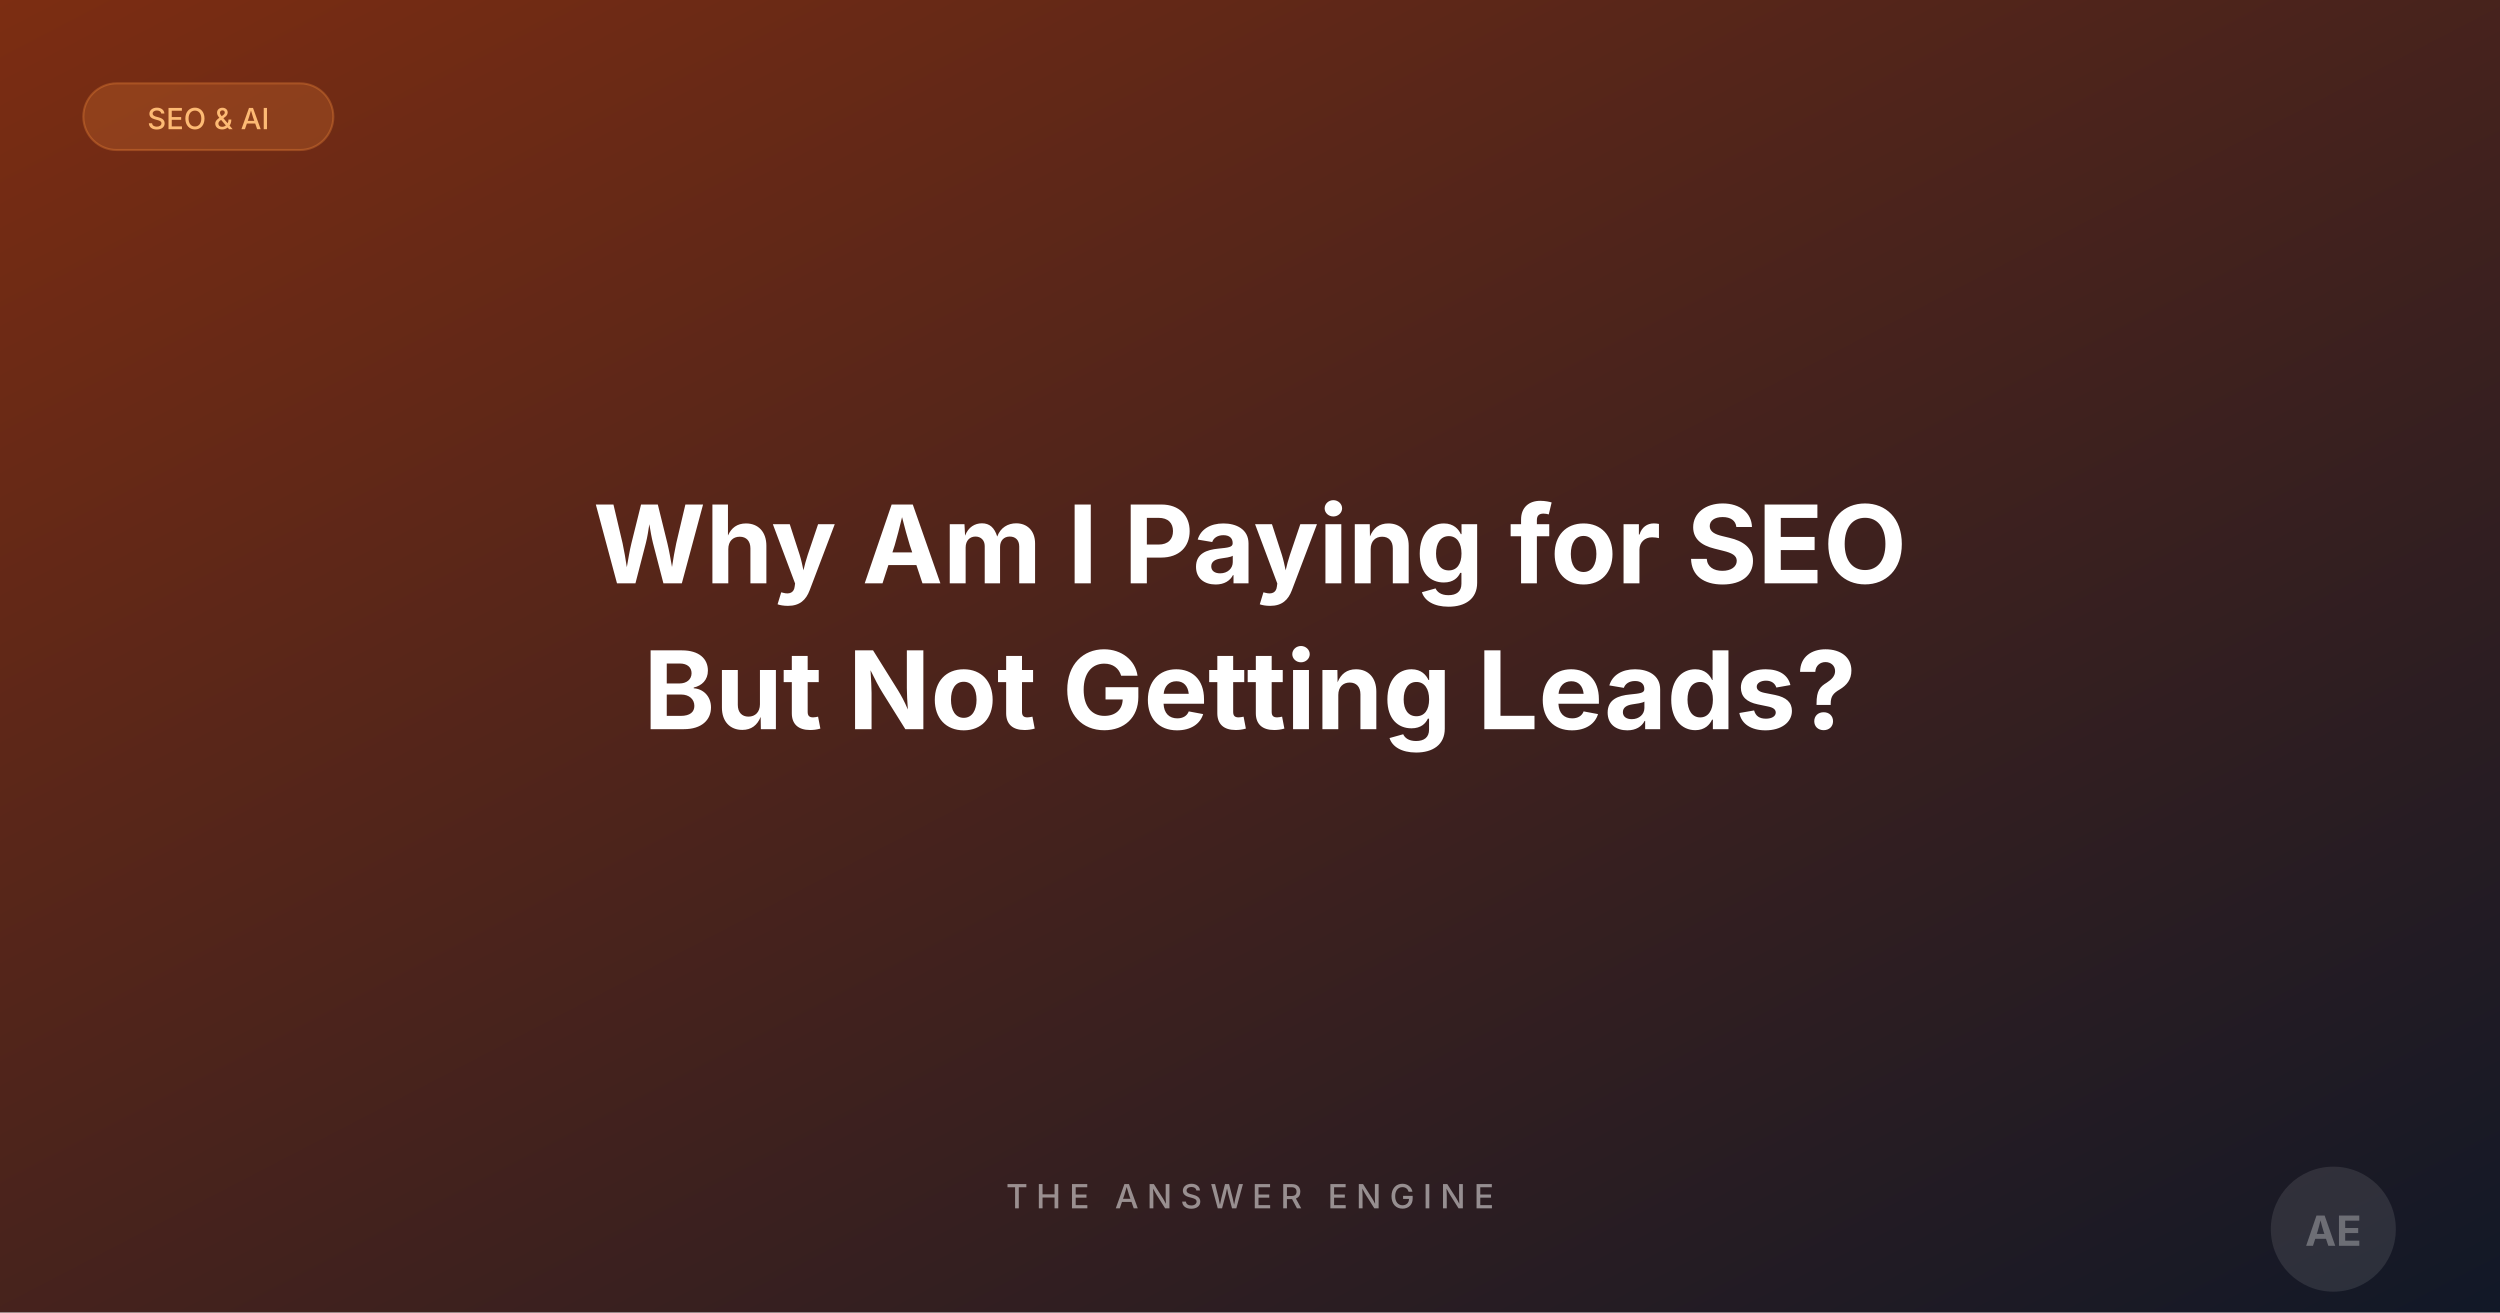
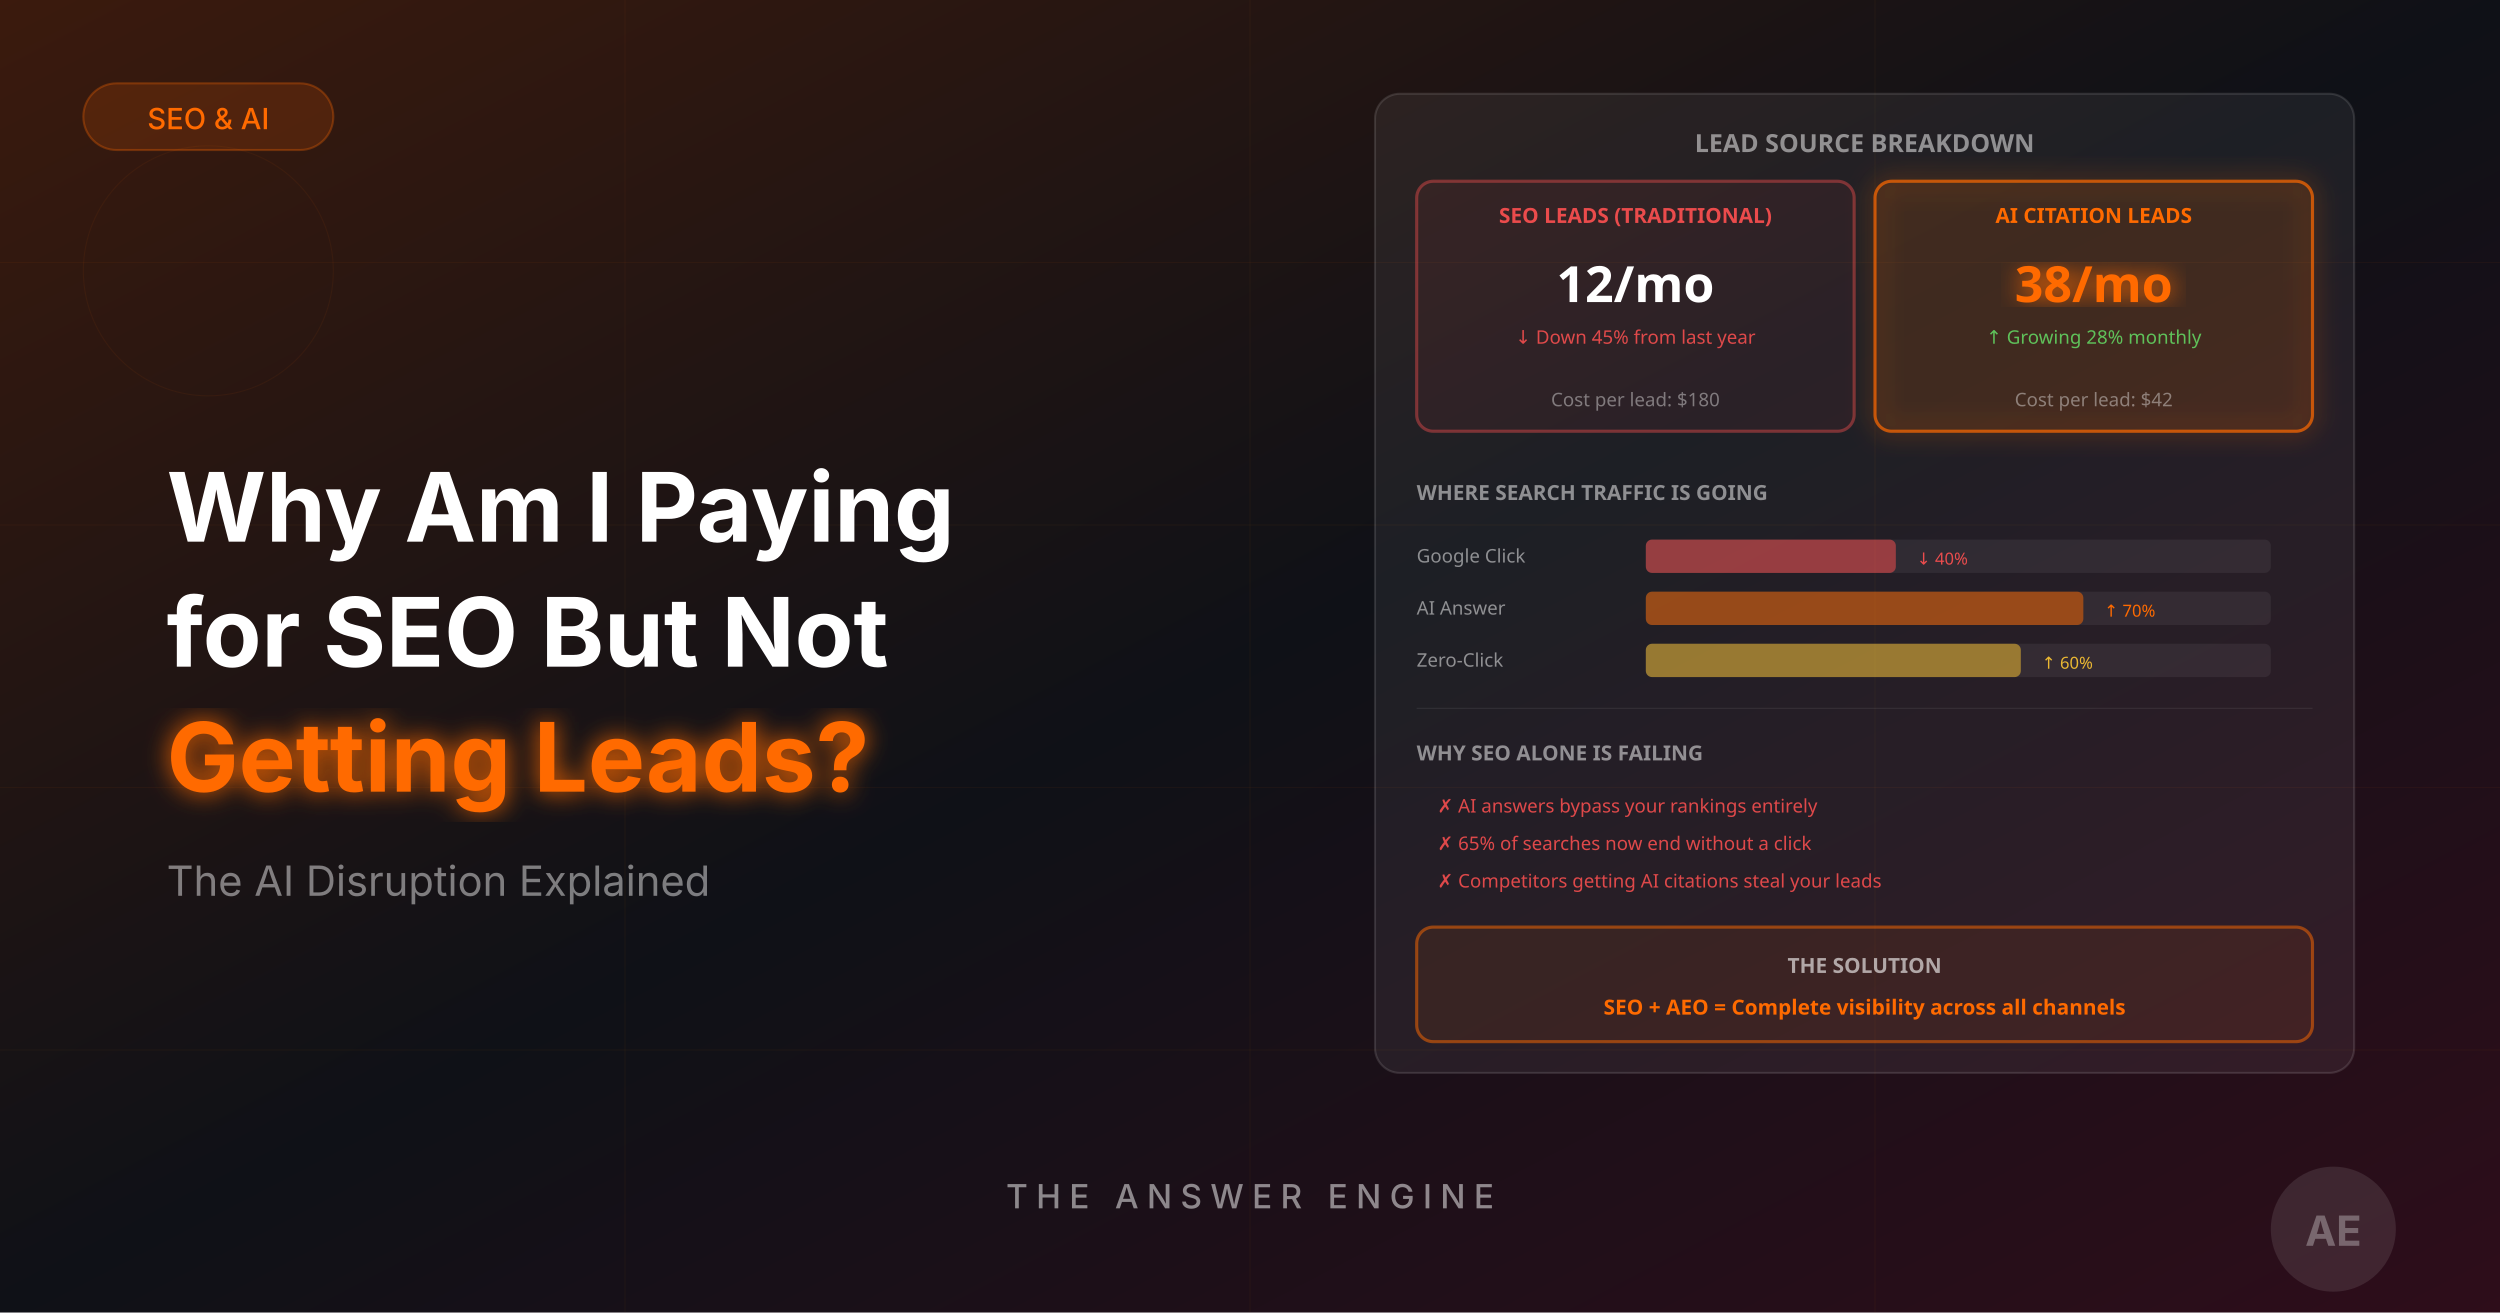
<svg xmlns="http://www.w3.org/2000/svg" width="1200" height="630" viewBox="0 0 1200 630">
  <defs>
-     <linearGradient id="bg" x1="0%" y1="0%" x2="100%" y2="100%">
-       <stop offset="0%" style="stop-color:#7c2d12;stop-opacity:1" />
-       <stop offset="100%" style="stop-color:#111827;stop-opacity:1" />
+     <linearGradient id="bgSNGL" x1="0%" y1="0%" x2="100%" y2="100%">
+       <stop offset="0%" style="stop-color:#3b1a0d;stop-opacity:1" />
+       <stop offset="50%" style="stop-color:#0F1117;stop-opacity:1" />
+       <stop offset="100%" style="stop-color:#2e0d1a;stop-opacity:1" />
    </linearGradient>
+     <filter id="glowSNGL">
+       <feGaussianBlur stdDeviation="6" result="blurSNGL" />
+       <feMerge>
+         <feMergeNode in="blurSNGL" />
+         <feMergeNode in="SourceGraphic" />
+       </feMerge>
+     </filter>
  </defs>
-   <rect width="1200" height="630" fill="url(#bg)" />
-   <rect x="40" y="40" width="120" height="32" rx="16" fill="rgba(251,146,60,0.2)" stroke="rgba(251,146,60,0.3)" stroke-width="1" />
-   <text x="100" y="62" font-family="system-ui, -apple-system, sans-serif" font-size="14" font-weight="500" fill="#fdba74" text-anchor="middle">SEO &amp; AI</text>
-   <text x="600" y="280" font-family="system-ui, -apple-system, sans-serif" font-size="52" font-weight="700" fill="white" text-anchor="middle">Why Am I Paying for SEO</text>
-   <text x="600" y="350" font-family="system-ui, -apple-system, sans-serif" font-size="52" font-weight="700" fill="white" text-anchor="middle">But Not Getting Leads?</text>
+   <rect width="1200" height="630" fill="url(#bgSNGL)" />
+   <line x1="0" y1="126" x2="1200" y2="126" stroke="rgba(255,106,0,0.05)" stroke-width="0.5" />
+   <line x1="0" y1="252" x2="1200" y2="252" stroke="rgba(255,106,0,0.05)" stroke-width="0.5" />
+   <line x1="0" y1="378" x2="1200" y2="378" stroke="rgba(255,106,0,0.05)" stroke-width="0.5" />
+   <line x1="0" y1="504" x2="1200" y2="504" stroke="rgba(255,106,0,0.05)" stroke-width="0.5" />
+   <line x1="300" y1="0" x2="300" y2="630" stroke="rgba(255,106,0,0.05)" stroke-width="0.5" />
+   <line x1="600" y1="0" x2="600" y2="630" stroke="rgba(255,106,0,0.05)" stroke-width="0.5" />
+   <line x1="900" y1="0" x2="900" y2="630" stroke="rgba(255,106,0,0.05)" stroke-width="0.5" />
+   <g transform="translate(660, 45)">
+     <rect x="0" y="0" width="470" height="470" rx="12" fill="rgba(255,255,255,0.06)" stroke="rgba(255,255,255,0.12)" stroke-width="1" />
+     <text x="235" y="28" font-family="system-ui, sans-serif" font-size="12" fill="rgba(255,255,255,0.5)" text-anchor="middle" font-weight="600">LEAD SOURCE BREAKDOWN</text>
+     <rect x="20" y="42" width="210" height="120" rx="8" fill="rgba(255,80,80,0.06)" stroke="rgba(255,80,80,0.4)" stroke-width="1.5" />
+     <text x="125" y="62" font-family="system-ui, sans-serif" font-size="10" fill="rgba(255,80,80,0.9)" text-anchor="middle" font-weight="600">SEO LEADS (TRADITIONAL)</text>
+     <text x="125" y="100" font-family="system-ui, sans-serif" font-size="24" fill="white" text-anchor="middle" font-weight="700">12/mo</text>
+     <text x="125" y="120" font-family="system-ui, sans-serif" font-size="9" fill="rgba(255,80,80,0.85)" text-anchor="middle">↓ Down 45% from last year</text>
+     <text x="125" y="150" font-family="system-ui, sans-serif" font-size="9" fill="rgba(255,255,255,0.4)" text-anchor="middle">Cost per lead: $180</text>
+     <rect x="240" y="42" width="210" height="120" rx="8" fill="rgba(255,106,0,0.08)" stroke="#FF6A00" stroke-width="1.5" filter="url(#glowSNGL)" stroke-opacity="0.7" />
+     <text x="345" y="62" font-family="system-ui, sans-serif" font-size="10" fill="#FF6A00" text-anchor="middle" font-weight="600">AI CITATION LEADS</text>
+     <text x="345" y="100" font-family="system-ui, sans-serif" font-size="24" fill="#FF6A00" text-anchor="middle" font-weight="700" filter="url(#glowSNGL)">38/mo</text>
+     <text x="345" y="120" font-family="system-ui, sans-serif" font-size="9" fill="rgba(100,220,100,0.85)" text-anchor="middle">↑ Growing 28% monthly</text>
+     <text x="345" y="150" font-family="system-ui, sans-serif" font-size="9" fill="rgba(255,255,255,0.4)" text-anchor="middle">Cost per lead: $42</text>
+     <text x="20" y="195" font-family="system-ui, sans-serif" font-size="10" fill="rgba(255,255,255,0.5)" font-weight="600">WHERE SEARCH TRAFFIC IS GOING</text>
+     <text x="20" y="225" font-family="system-ui, sans-serif" font-size="9" fill="rgba(255,255,255,0.5)">Google Click</text>
+     <rect x="130" y="214" width="300" height="16" rx="3" fill="rgba(255,255,255,0.06)" />
+     <rect x="130" y="214" width="120" height="16" rx="3" fill="rgba(255,80,80,0.5)" />
+     <text x="260" y="226" font-family="system-ui, sans-serif" font-size="8" fill="rgba(255,80,80,0.9)">↓ 40%</text>
+     <text x="20" y="250" font-family="system-ui, sans-serif" font-size="9" fill="rgba(255,255,255,0.5)">AI Answer</text>
+     <rect x="130" y="239" width="300" height="16" rx="3" fill="rgba(255,255,255,0.06)" />
+     <rect x="130" y="239" width="210" height="16" rx="3" fill="rgba(255,106,0,0.5)" />
+     <text x="350" y="251" font-family="system-ui, sans-serif" font-size="8" fill="#FF6A00">↑ 70%</text>
+     <text x="20" y="275" font-family="system-ui, sans-serif" font-size="9" fill="rgba(255,255,255,0.5)">Zero-Click</text>
+     <rect x="130" y="264" width="300" height="16" rx="3" fill="rgba(255,255,255,0.06)" />
+     <rect x="130" y="264" width="180" height="16" rx="3" fill="rgba(255,200,50,0.5)" />
+     <text x="320" y="276" font-family="system-ui, sans-serif" font-size="8" fill="rgba(255,200,50,0.9)">↑ 60%</text>
+     <line x1="20" y1="295" x2="450" y2="295" stroke="rgba(255,255,255,0.08)" stroke-width="0.5" />
+     <text x="20" y="320" font-family="system-ui, sans-serif" font-size="10" fill="rgba(255,255,255,0.5)" font-weight="600">WHY SEO ALONE IS FAILING</text>
+     <text x="30" y="345" font-family="system-ui, sans-serif" font-size="9" fill="rgba(255,80,80,0.85)">✗ AI answers bypass your rankings entirely</text>
+     <text x="30" y="363" font-family="system-ui, sans-serif" font-size="9" fill="rgba(255,80,80,0.85)">✗ 65% of searches now end without a click</text>
+     <text x="30" y="381" font-family="system-ui, sans-serif" font-size="9" fill="rgba(255,80,80,0.85)">✗ Competitors getting AI citations steal your leads</text>
+     <rect x="20" y="400" width="430" height="55" rx="8" fill="rgba(255,106,0,0.08)" stroke="#FF6A00" stroke-width="1.5" stroke-opacity="0.5" />
+     <text x="235" y="422" font-family="system-ui, sans-serif" font-size="10" fill="rgba(255,255,255,0.6)" text-anchor="middle" font-weight="600">THE SOLUTION</text>
+     <text x="235" y="442" font-family="system-ui, sans-serif" font-size="10" fill="#FF6A00" text-anchor="middle" font-weight="600">SEO + AEO = Complete visibility across all channels</text>
+   </g>
+   <circle cx="100" cy="130" r="60" stroke="rgba(255,106,0,0.06)" stroke-width="0.5" fill="none" />
+   <rect x="40" y="40" width="120" height="32" rx="16" fill="rgba(255,106,0,0.15)" stroke="rgba(255,106,0,0.3)" stroke-width="1" />
+   <text x="100" y="62" font-family="system-ui, -apple-system, sans-serif" font-size="14" font-weight="500" fill="#FF6A00" text-anchor="middle">SEO &amp; AI</text>
+   <text x="80" y="260" font-family="system-ui, -apple-system, sans-serif" font-size="46" font-weight="700" fill="white">Why Am I Paying</text>
+   <text x="80" y="320" font-family="system-ui, -apple-system, sans-serif" font-size="46" font-weight="700" fill="white">for SEO But Not</text>
+   <text x="80" y="380" font-family="system-ui, -apple-system, sans-serif" font-size="46" font-weight="700" fill="#FF6A00" filter="url(#glowSNGL)">Getting Leads?</text>
+   <text x="80" y="430" font-family="system-ui, -apple-system, sans-serif" font-size="20" font-weight="400" fill="rgba(255,255,255,0.45)">The AI Disruption Explained</text>
  <text x="600" y="580" font-family="system-ui, -apple-system, sans-serif" font-size="16" font-weight="500" fill="rgba(255,255,255,0.5)" text-anchor="middle" letter-spacing="4">THE ANSWER ENGINE</text>
  <circle cx="1120" cy="590" r="30" fill="rgba(255,255,255,0.1)" />
  <text x="1120" y="598" font-family="system-ui, -apple-system, sans-serif" font-size="20" font-weight="700" fill="rgba(255,255,255,0.3)" text-anchor="middle">AE</text>
</svg>
